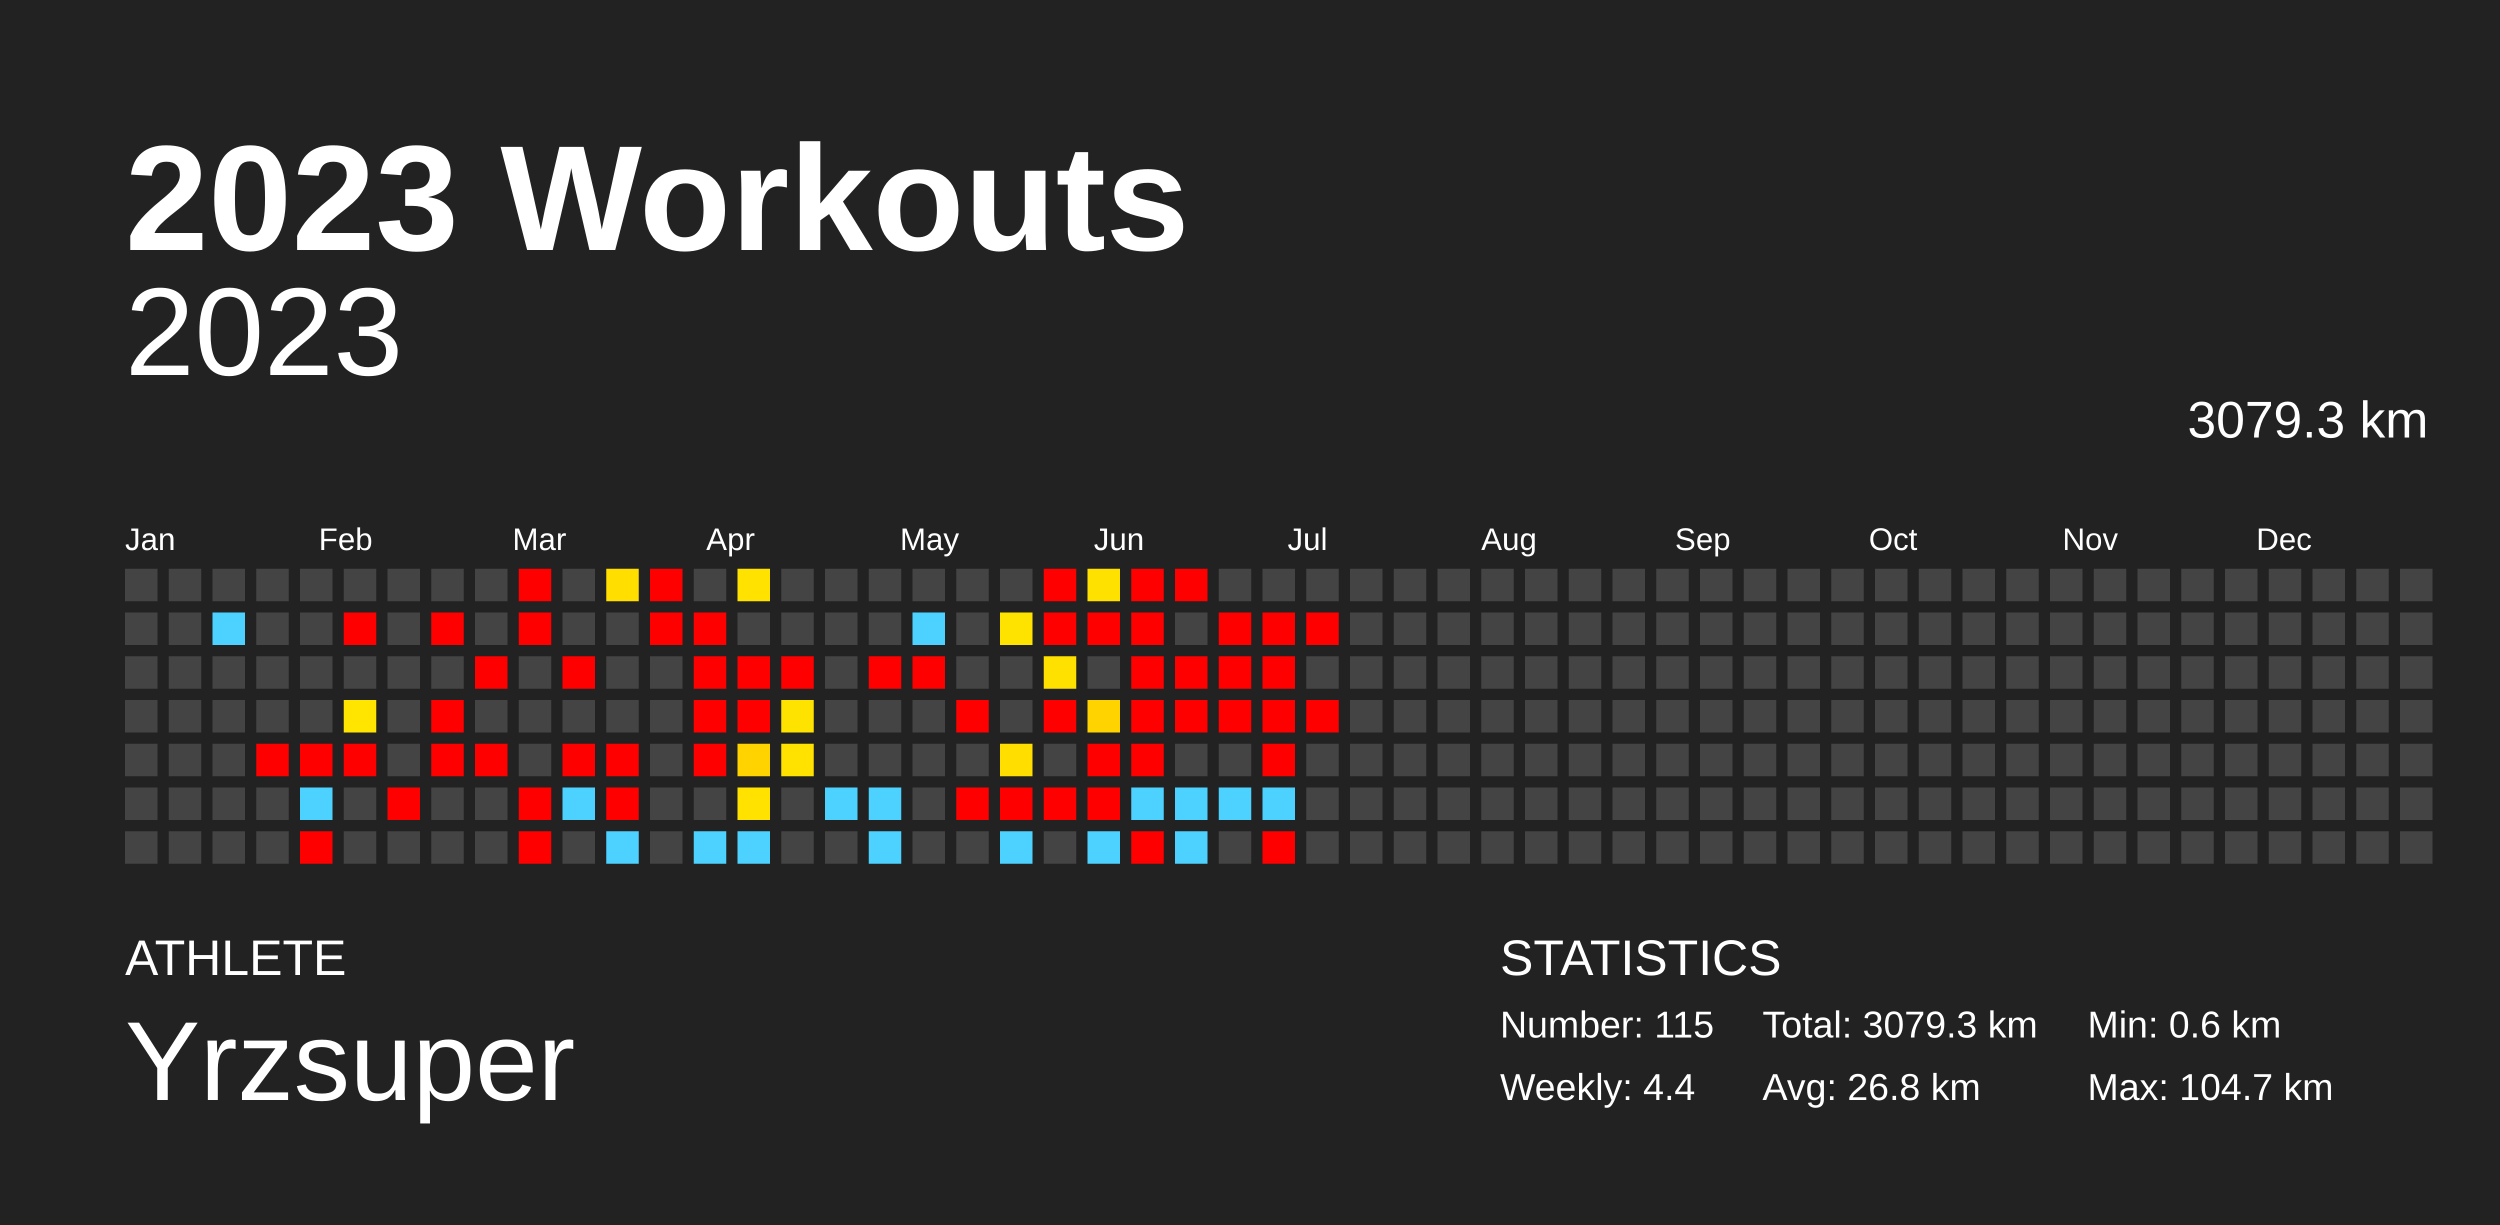
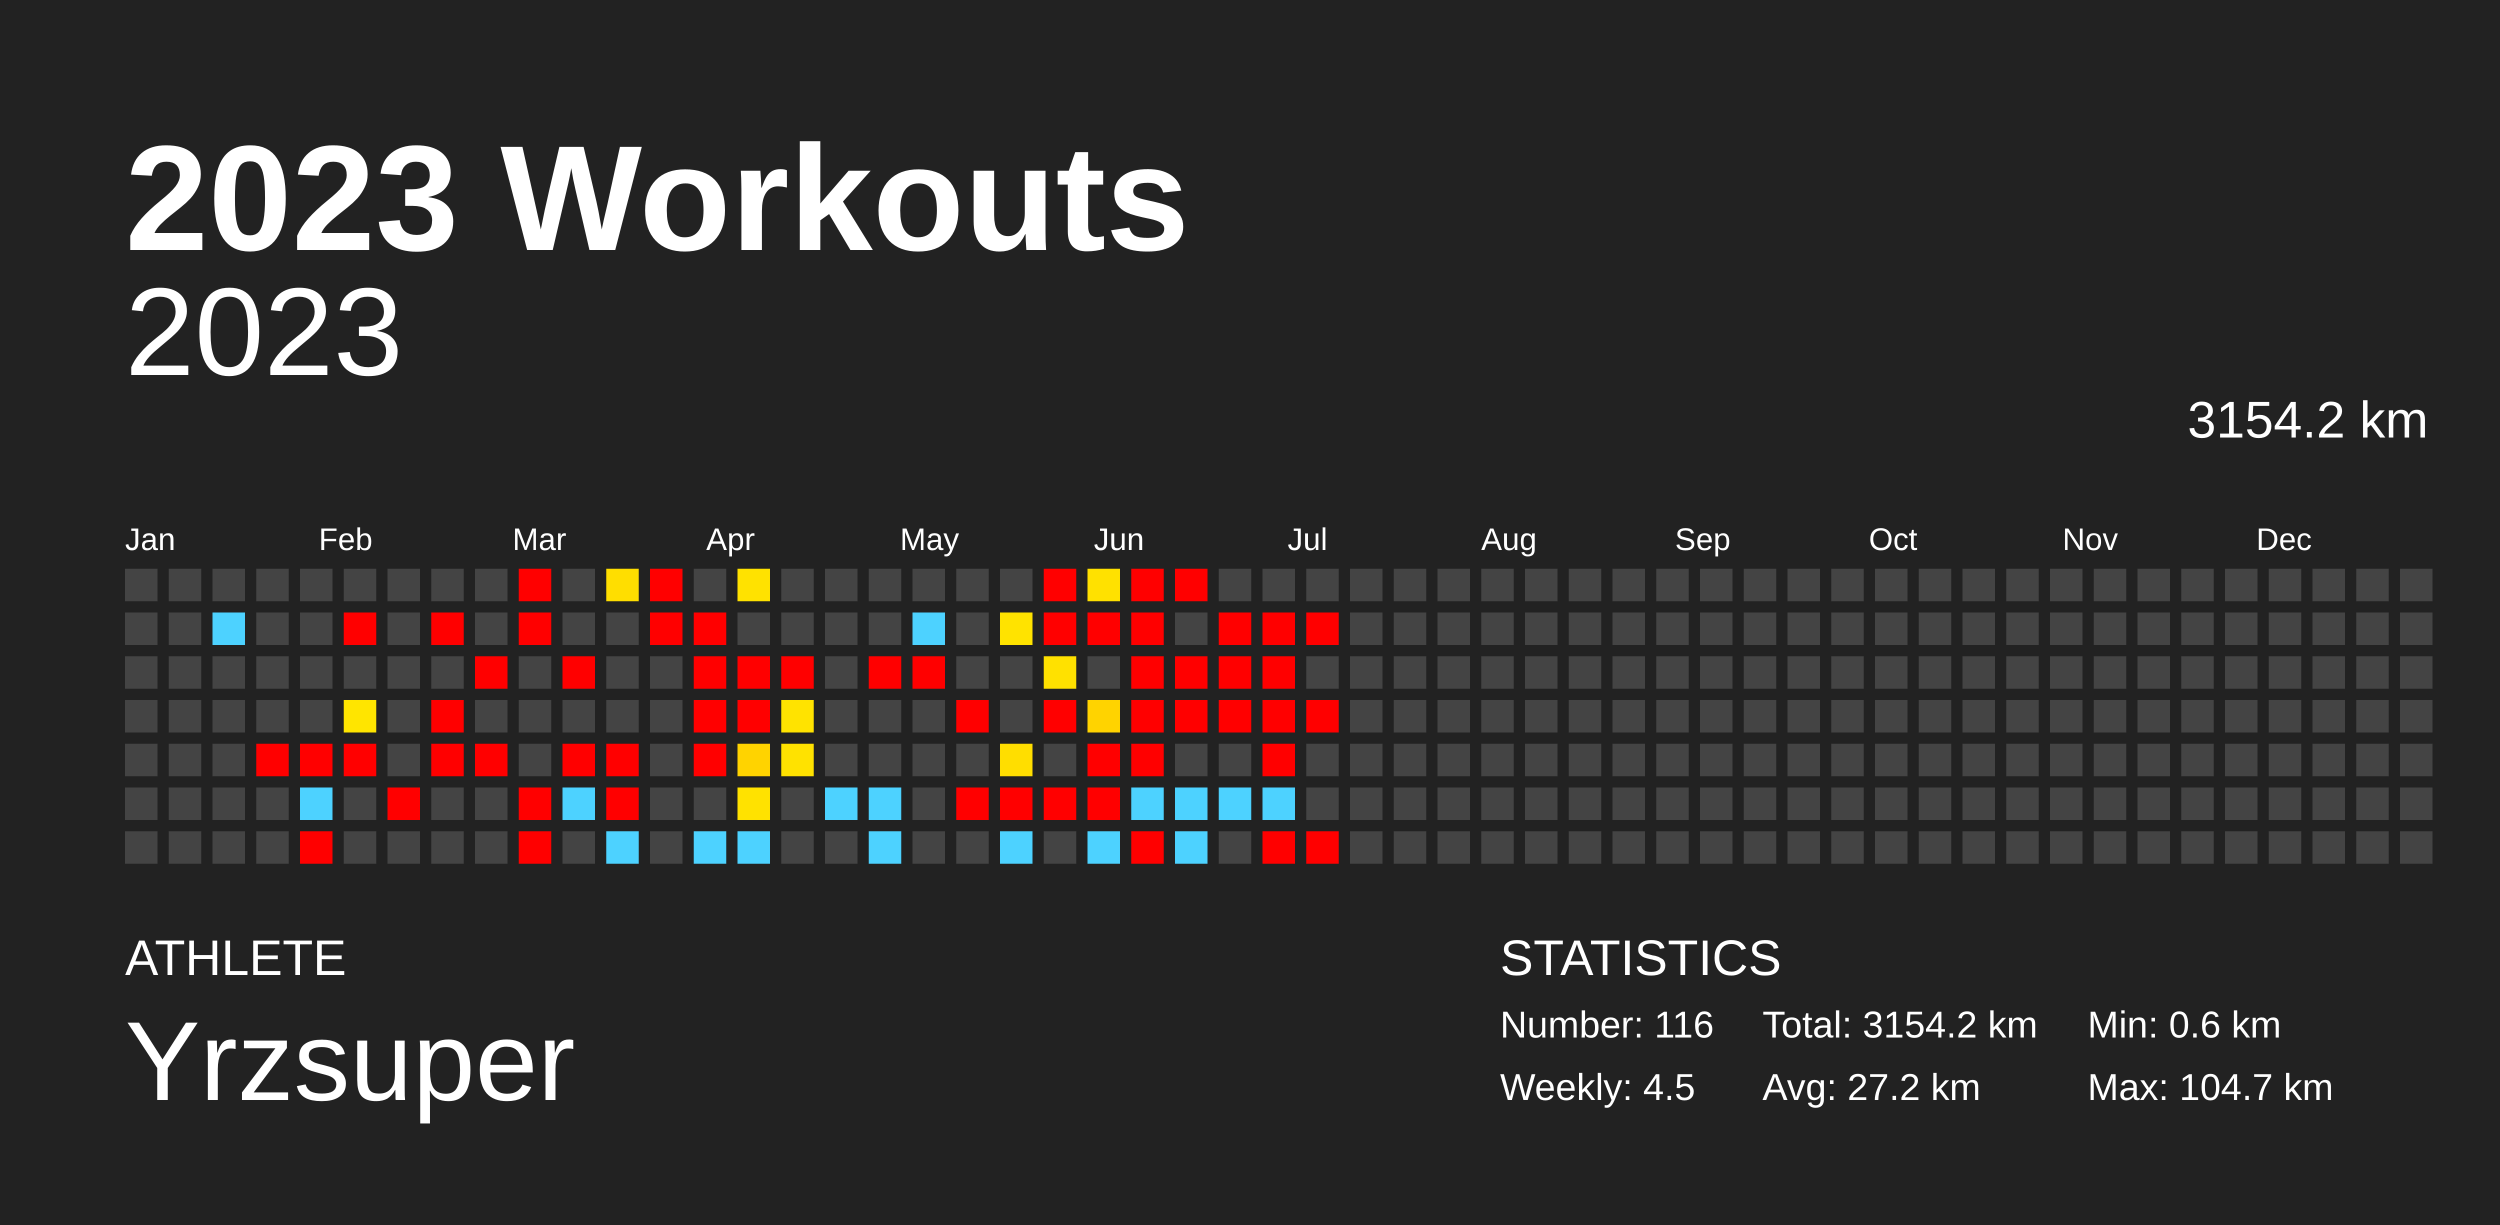
<svg xmlns="http://www.w3.org/2000/svg" baseProfile="full" height="98mm" version="1.1" viewBox="0,0,200,98" width="200mm">
  <defs />
  <rect fill="#222222" height="98" width="200" x="0" y="0" />
  <text fill="#FFFFFF" style="font-size:12px; font-family:Arial; font-weight:bold;" x="10" y="20">2023 Workouts</text>
  <text fill="#FFFFFF" style="font-size:4px; font-family:Arial" x="10" y="78">ATHLETE</text>
  <text fill="#FFFFFF" style="font-size:9px; font-family:Arial" x="10" y="88">Yrzsuper</text>
  <text fill="#FFFFFF" style="font-size:4px; font-family:Arial" x="120" y="78">STATISTICS</text>
-   <text fill="#FFFFFF" style="font-size:3px; font-family:Arial" x="120" y="83">Number: 115</text>
-   <text fill="#FFFFFF" style="font-size:3px; font-family:Arial" x="120" y="88">Weekly: 4.4</text>
-   <text fill="#FFFFFF" style="font-size:3px; font-family:Arial" x="141" y="83">Total: 3079.3 km</text>
-   <text fill="#FFFFFF" style="font-size:3px; font-family:Arial" x="141" y="88">Avg: 26.8 km</text>
+   <text fill="#FFFFFF" style="font-size:3px; font-family:Arial" x="120" y="83">Number: 116</text>
+   <text fill="#FFFFFF" style="font-size:3px; font-family:Arial" x="120" y="88">Weekly: 4.5</text>
+   <text fill="#FFFFFF" style="font-size:3px; font-family:Arial" x="141" y="83">Total: 3154.2 km</text>
+   <text fill="#FFFFFF" style="font-size:3px; font-family:Arial" x="141" y="88">Avg: 27.2 km</text>
  <text fill="#FFFFFF" style="font-size:3px; font-family:Arial" x="167" y="83">Min: 0.6 km</text>
  <text fill="#FFFFFF" style="font-size:3px; font-family:Arial" x="167" y="88">Max: 104.7 km</text>
  <text alignment-baseline="hanging" fill="#FFFFFF" style="font-size:10.0px; font-family:Arial;" x="10" y="30">2023</text>
-   <text alignment-baseline="hanging" fill="#FFFFFF" style="font-size:4.125px; font-family:Arial;" x="175" y="35">3079.3 km</text>
+   <text alignment-baseline="hanging" fill="#FFFFFF" style="font-size:4.125px; font-family:Arial;" x="175" y="35">3154.2 km</text>
  <text fill="#FFFFFF" style="font-size:2.5px; font-family:Arial" x="10.0" y="44">Jan</text>
  <text fill="#FFFFFF" style="font-size:2.5px; font-family:Arial" x="25.5" y="44">Feb</text>
  <text fill="#FFFFFF" style="font-size:2.5px; font-family:Arial" x="41.0" y="44">Mar</text>
  <text fill="#FFFFFF" style="font-size:2.5px; font-family:Arial" x="56.5" y="44">Apr</text>
  <text fill="#FFFFFF" style="font-size:2.5px; font-family:Arial" x="72.0" y="44">May</text>
  <text fill="#FFFFFF" style="font-size:2.5px; font-family:Arial" x="87.5" y="44">Jun</text>
  <text fill="#FFFFFF" style="font-size:2.5px; font-family:Arial" x="103.0" y="44">Jul</text>
  <text fill="#FFFFFF" style="font-size:2.5px; font-family:Arial" x="118.5" y="44">Aug</text>
  <text fill="#FFFFFF" style="font-size:2.5px; font-family:Arial" x="134.0" y="44">Sep</text>
  <text fill="#FFFFFF" style="font-size:2.5px; font-family:Arial" x="149.5" y="44">Oct</text>
  <text fill="#FFFFFF" style="font-size:2.5px; font-family:Arial" x="165.0" y="44">Nov</text>
  <text fill="#FFFFFF" style="font-size:2.5px; font-family:Arial" x="180.5" y="44">Dec</text>
  <rect fill="#444444" height="2.6" width="2.6" x="10.0" y="45.5" />
  <rect fill="#444444" height="2.6" width="2.6" x="10.0" y="49.0" />
  <rect fill="#444444" height="2.6" width="2.6" x="10.0" y="52.5" />
  <rect fill="#444444" height="2.6" width="2.6" x="10.0" y="56.0" />
  <rect fill="#444444" height="2.6" width="2.6" x="10.0" y="59.5" />
  <rect fill="#444444" height="2.6" width="2.6" x="10.0" y="63.0" />
  <rect fill="#444444" height="2.6" width="2.6" x="10.0" y="66.5" />
  <rect fill="#444444" height="2.6" width="2.6" x="13.5" y="45.5" />
  <rect fill="#444444" height="2.6" width="2.6" x="13.5" y="49.0" />
  <rect fill="#444444" height="2.6" width="2.6" x="13.5" y="52.5" />
  <rect fill="#444444" height="2.6" width="2.6" x="13.5" y="56.0" />
  <rect fill="#444444" height="2.6" width="2.6" x="13.5" y="59.5" />
  <rect fill="#444444" height="2.6" width="2.6" x="13.5" y="63.0" />
  <rect fill="#444444" height="2.6" width="2.6" x="13.5" y="66.5" />
  <rect fill="#444444" height="2.6" width="2.6" x="17.0" y="45.5" />
  <rect fill="#4dd2ff" height="2.6" width="2.6" x="17.0" y="49.0" />
  <rect fill="#444444" height="2.6" width="2.6" x="17.0" y="52.5" />
  <rect fill="#444444" height="2.6" width="2.6" x="17.0" y="56.0" />
  <rect fill="#444444" height="2.6" width="2.6" x="17.0" y="59.5" />
  <rect fill="#444444" height="2.6" width="2.6" x="17.0" y="63.0" />
  <rect fill="#444444" height="2.6" width="2.6" x="17.0" y="66.5" />
  <rect fill="#444444" height="2.6" width="2.6" x="20.5" y="45.5" />
  <rect fill="#444444" height="2.6" width="2.6" x="20.5" y="49.0" />
  <rect fill="#444444" height="2.6" width="2.6" x="20.5" y="52.5" />
  <rect fill="#444444" height="2.6" width="2.6" x="20.5" y="56.0" />
  <rect fill="red" height="2.6" width="2.6" x="20.5" y="59.5" />
  <rect fill="#444444" height="2.6" width="2.6" x="20.5" y="63.0" />
  <rect fill="#444444" height="2.6" width="2.6" x="20.5" y="66.5" />
  <rect fill="#444444" height="2.6" width="2.6" x="24.0" y="45.5" />
  <rect fill="#444444" height="2.6" width="2.6" x="24.0" y="49.0" />
  <rect fill="#444444" height="2.6" width="2.6" x="24.0" y="52.5" />
  <rect fill="#444444" height="2.6" width="2.6" x="24.0" y="56.0" />
  <rect fill="red" height="2.6" width="2.6" x="24.0" y="59.5" />
  <rect fill="#4dd2ff" height="2.6" width="2.6" x="24.0" y="63.0" />
  <rect fill="red" height="2.6" width="2.6" x="24.0" y="66.5" />
  <rect fill="#444444" height="2.6" width="2.6" x="27.5" y="45.5" />
  <rect fill="red" height="2.6" width="2.6" x="27.5" y="49.0" />
  <rect fill="#444444" height="2.6" width="2.6" x="27.5" y="52.5" />
  <rect fill="#ffe500" height="2.6" width="2.6" x="27.5" y="56.0" />
  <rect fill="red" height="2.6" width="2.6" x="27.5" y="59.5" />
  <rect fill="#444444" height="2.6" width="2.6" x="27.5" y="63.0" />
  <rect fill="#444444" height="2.6" width="2.6" x="27.5" y="66.5" />
  <rect fill="#444444" height="2.6" width="2.6" x="31.0" y="45.5" />
  <rect fill="#444444" height="2.6" width="2.6" x="31.0" y="49.0" />
  <rect fill="#444444" height="2.6" width="2.6" x="31.0" y="52.5" />
  <rect fill="#444444" height="2.6" width="2.6" x="31.0" y="56.0" />
  <rect fill="#444444" height="2.6" width="2.6" x="31.0" y="59.5" />
  <rect fill="red" height="2.6" width="2.6" x="31.0" y="63.0" />
  <rect fill="#444444" height="2.6" width="2.6" x="31.0" y="66.5" />
  <rect fill="#444444" height="2.6" width="2.6" x="34.5" y="45.5" />
  <rect fill="red" height="2.6" width="2.6" x="34.5" y="49.0" />
  <rect fill="#444444" height="2.6" width="2.6" x="34.5" y="52.5" />
  <rect fill="red" height="2.6" width="2.6" x="34.5" y="56.0" />
  <rect fill="red" height="2.6" width="2.6" x="34.5" y="59.5" />
  <rect fill="#444444" height="2.6" width="2.6" x="34.5" y="63.0" />
  <rect fill="#444444" height="2.6" width="2.6" x="34.5" y="66.5" />
  <rect fill="#444444" height="2.6" width="2.6" x="38.0" y="45.5" />
  <rect fill="#444444" height="2.6" width="2.6" x="38.0" y="49.0" />
  <rect fill="red" height="2.6" width="2.6" x="38.0" y="52.5" />
  <rect fill="#444444" height="2.6" width="2.6" x="38.0" y="56.0" />
  <rect fill="red" height="2.6" width="2.6" x="38.0" y="59.5" />
  <rect fill="#444444" height="2.6" width="2.6" x="38.0" y="63.0" />
  <rect fill="#444444" height="2.6" width="2.6" x="38.0" y="66.5" />
  <rect fill="red" height="2.6" width="2.6" x="41.5" y="45.5" />
  <rect fill="red" height="2.6" width="2.6" x="41.5" y="49.0" />
  <rect fill="#444444" height="2.6" width="2.6" x="41.5" y="52.5" />
  <rect fill="#444444" height="2.6" width="2.6" x="41.5" y="56.0" />
  <rect fill="#444444" height="2.6" width="2.6" x="41.5" y="59.5" />
  <rect fill="red" height="2.6" width="2.6" x="41.5" y="63.0" />
  <rect fill="red" height="2.6" width="2.6" x="41.5" y="66.5" />
  <rect fill="#444444" height="2.6" width="2.6" x="45.0" y="45.5" />
  <rect fill="#444444" height="2.6" width="2.6" x="45.0" y="49.0" />
  <rect fill="red" height="2.6" width="2.6" x="45.0" y="52.5" />
  <rect fill="#444444" height="2.6" width="2.6" x="45.0" y="56.0" />
  <rect fill="red" height="2.6" width="2.6" x="45.0" y="59.5" />
  <rect fill="#4dd2ff" height="2.6" width="2.6" x="45.0" y="63.0" />
  <rect fill="#444444" height="2.6" width="2.6" x="45.0" y="66.5" />
  <rect fill="#ffde00" height="2.6" width="2.6" x="48.5" y="45.5" />
  <rect fill="#444444" height="2.6" width="2.6" x="48.5" y="49.0" />
  <rect fill="#444444" height="2.6" width="2.6" x="48.5" y="52.5" />
  <rect fill="#444444" height="2.6" width="2.6" x="48.5" y="56.0" />
  <rect fill="red" height="2.6" width="2.6" x="48.5" y="59.5" />
  <rect fill="red" height="2.6" width="2.6" x="48.5" y="63.0" />
  <rect fill="#4dd2ff" height="2.6" width="2.6" x="48.5" y="66.5" />
  <rect fill="red" height="2.6" width="2.6" x="52.0" y="45.5" />
  <rect fill="red" height="2.6" width="2.6" x="52.0" y="49.0" />
  <rect fill="#444444" height="2.6" width="2.6" x="52.0" y="52.5" />
  <rect fill="#444444" height="2.6" width="2.6" x="52.0" y="56.0" />
  <rect fill="#444444" height="2.6" width="2.6" x="52.0" y="59.5" />
  <rect fill="#444444" height="2.6" width="2.6" x="52.0" y="63.0" />
  <rect fill="#444444" height="2.6" width="2.6" x="52.0" y="66.5" />
  <rect fill="#444444" height="2.6" width="2.6" x="55.5" y="45.5" />
  <rect fill="red" height="2.6" width="2.6" x="55.5" y="49.0" />
  <rect fill="red" height="2.6" width="2.6" x="55.5" y="52.5" />
  <rect fill="red" height="2.6" width="2.6" x="55.5" y="56.0" />
  <rect fill="red" height="2.6" width="2.6" x="55.5" y="59.5" />
  <rect fill="#444444" height="2.6" width="2.6" x="55.5" y="63.0" />
  <rect fill="#4dd2ff" height="2.6" width="2.6" x="55.5" y="66.5" />
  <rect fill="#ffe200" height="2.6" width="2.6" x="59.0" y="45.5" />
  <rect fill="#444444" height="2.6" width="2.6" x="59.0" y="49.0" />
  <rect fill="red" height="2.6" width="2.6" x="59.0" y="52.5" />
  <rect fill="red" height="2.6" width="2.6" x="59.0" y="56.0" />
  <rect fill="#ffd300" height="2.6" width="2.6" x="59.0" y="59.5" />
  <rect fill="#ffe200" height="2.6" width="2.6" x="59.0" y="63.0" />
  <rect fill="#4dd2ff" height="2.6" width="2.6" x="59.0" y="66.5" />
  <rect fill="#444444" height="2.6" width="2.6" x="62.5" y="45.5" />
  <rect fill="#444444" height="2.6" width="2.6" x="62.5" y="49.0" />
  <rect fill="red" height="2.6" width="2.6" x="62.5" y="52.5" />
  <rect fill="#ffe300" height="2.6" width="2.6" x="62.5" y="56.0" />
  <rect fill="#ffe200" height="2.6" width="2.6" x="62.5" y="59.5" />
  <rect fill="#444444" height="2.6" width="2.6" x="62.5" y="63.0" />
  <rect fill="#444444" height="2.6" width="2.6" x="62.5" y="66.5" />
  <rect fill="#444444" height="2.6" width="2.6" x="66.0" y="45.5" />
  <rect fill="#444444" height="2.6" width="2.6" x="66.0" y="49.0" />
  <rect fill="#444444" height="2.6" width="2.6" x="66.0" y="52.5" />
  <rect fill="#444444" height="2.6" width="2.6" x="66.0" y="56.0" />
  <rect fill="#444444" height="2.6" width="2.6" x="66.0" y="59.5" />
  <rect fill="#4dd2ff" height="2.6" width="2.6" x="66.0" y="63.0" />
  <rect fill="#444444" height="2.6" width="2.6" x="66.0" y="66.5" />
  <rect fill="#444444" height="2.6" width="2.6" x="69.5" y="45.5" />
  <rect fill="#444444" height="2.6" width="2.6" x="69.5" y="49.0" />
  <rect fill="red" height="2.6" width="2.6" x="69.5" y="52.5" />
  <rect fill="#444444" height="2.6" width="2.6" x="69.5" y="56.0" />
  <rect fill="#444444" height="2.6" width="2.6" x="69.5" y="59.5" />
  <rect fill="#4dd2ff" height="2.6" width="2.6" x="69.5" y="63.0" />
  <rect fill="#4dd2ff" height="2.6" width="2.6" x="69.5" y="66.5" />
  <rect fill="#444444" height="2.6" width="2.6" x="73.0" y="45.5" />
  <rect fill="#4dd2ff" height="2.6" width="2.6" x="73.0" y="49.0" />
  <rect fill="red" height="2.6" width="2.6" x="73.0" y="52.5" />
  <rect fill="#444444" height="2.6" width="2.6" x="73.0" y="56.0" />
  <rect fill="#444444" height="2.6" width="2.6" x="73.0" y="59.5" />
  <rect fill="#444444" height="2.6" width="2.6" x="73.0" y="63.0" />
  <rect fill="#444444" height="2.6" width="2.6" x="73.0" y="66.5" />
  <rect fill="#444444" height="2.6" width="2.6" x="76.5" y="45.5" />
  <rect fill="#444444" height="2.6" width="2.6" x="76.5" y="49.0" />
  <rect fill="#444444" height="2.6" width="2.6" x="76.5" y="52.5" />
  <rect fill="red" height="2.6" width="2.6" x="76.5" y="56.0" />
  <rect fill="#444444" height="2.6" width="2.6" x="76.5" y="59.5" />
  <rect fill="red" height="2.6" width="2.6" x="76.5" y="63.0" />
  <rect fill="#444444" height="2.6" width="2.6" x="76.5" y="66.5" />
  <rect fill="#444444" height="2.6" width="2.6" x="80.0" y="45.5" />
  <rect fill="#ffe300" height="2.6" width="2.6" x="80.0" y="49.0" />
  <rect fill="#444444" height="2.6" width="2.6" x="80.0" y="52.5" />
  <rect fill="#444444" height="2.6" width="2.6" x="80.0" y="56.0" />
  <rect fill="#ffde00" height="2.6" width="2.6" x="80.0" y="59.5" />
  <rect fill="red" height="2.6" width="2.6" x="80.0" y="63.0" />
  <rect fill="#4dd2ff" height="2.6" width="2.6" x="80.0" y="66.5" />
  <rect fill="red" height="2.6" width="2.6" x="83.5" y="45.5" />
  <rect fill="red" height="2.6" width="2.6" x="83.5" y="49.0" />
  <rect fill="#ffe100" height="2.6" width="2.6" x="83.5" y="52.5" />
  <rect fill="red" height="2.6" width="2.6" x="83.5" y="56.0" />
  <rect fill="#444444" height="2.6" width="2.6" x="83.5" y="59.5" />
  <rect fill="red" height="2.6" width="2.6" x="83.5" y="63.0" />
  <rect fill="#444444" height="2.6" width="2.6" x="83.5" y="66.5" />
  <rect fill="#ffe100" height="2.6" width="2.6" x="87.0" y="45.5" />
  <rect fill="red" height="2.6" width="2.6" x="87.0" y="49.0" />
  <rect fill="#444444" height="2.6" width="2.6" x="87.0" y="52.5" />
  <rect fill="#ffd300" height="2.6" width="2.6" x="87.0" y="56.0" />
  <rect fill="red" height="2.6" width="2.6" x="87.0" y="59.5" />
  <rect fill="red" height="2.6" width="2.6" x="87.0" y="63.0" />
  <rect fill="#4dd2ff" height="2.6" width="2.6" x="87.0" y="66.5" />
  <rect fill="red" height="2.6" width="2.6" x="90.5" y="45.5" />
  <rect fill="red" height="2.6" width="2.6" x="90.5" y="49.0" />
  <rect fill="red" height="2.6" width="2.6" x="90.5" y="52.5" />
  <rect fill="red" height="2.6" width="2.6" x="90.5" y="56.0" />
  <rect fill="red" height="2.6" width="2.6" x="90.5" y="59.5" />
  <rect fill="#4dd2ff" height="2.6" width="2.6" x="90.5" y="63.0" />
  <rect fill="red" height="2.6" width="2.6" x="90.5" y="66.5" />
  <rect fill="red" height="2.6" width="2.6" x="94.0" y="45.5" />
  <rect fill="#444444" height="2.6" width="2.6" x="94.0" y="49.0" />
  <rect fill="red" height="2.6" width="2.6" x="94.0" y="52.5" />
  <rect fill="red" height="2.6" width="2.6" x="94.0" y="56.0" />
  <rect fill="#444444" height="2.6" width="2.6" x="94.0" y="59.5" />
  <rect fill="#4dd2ff" height="2.6" width="2.6" x="94.0" y="63.0" />
  <rect fill="#4dd2ff" height="2.6" width="2.6" x="94.0" y="66.5" />
  <rect fill="#444444" height="2.6" width="2.6" x="97.5" y="45.5" />
  <rect fill="red" height="2.6" width="2.6" x="97.5" y="49.0" />
  <rect fill="red" height="2.6" width="2.6" x="97.5" y="52.5" />
  <rect fill="red" height="2.6" width="2.6" x="97.5" y="56.0" />
  <rect fill="#444444" height="2.6" width="2.6" x="97.5" y="59.5" />
  <rect fill="#4dd2ff" height="2.6" width="2.6" x="97.5" y="63.0" />
  <rect fill="#444444" height="2.6" width="2.6" x="97.5" y="66.5" />
  <rect fill="#444444" height="2.6" width="2.6" x="101.0" y="45.5" />
  <rect fill="red" height="2.6" width="2.6" x="101.0" y="49.0" />
  <rect fill="red" height="2.6" width="2.6" x="101.0" y="52.5" />
  <rect fill="red" height="2.6" width="2.6" x="101.0" y="56.0" />
  <rect fill="red" height="2.6" width="2.6" x="101.0" y="59.5" />
  <rect fill="#4dd2ff" height="2.6" width="2.6" x="101.0" y="63.0" />
  <rect fill="red" height="2.6" width="2.6" x="101.0" y="66.5" />
  <rect fill="#444444" height="2.6" width="2.6" x="104.5" y="45.5" />
  <rect fill="red" height="2.6" width="2.6" x="104.5" y="49.0" />
  <rect fill="#444444" height="2.6" width="2.6" x="104.5" y="52.5" />
  <rect fill="red" height="2.6" width="2.6" x="104.5" y="56.0" />
  <rect fill="#444444" height="2.6" width="2.6" x="104.5" y="59.5" />
  <rect fill="#444444" height="2.6" width="2.6" x="104.5" y="63.0" />
-   <rect fill="#444444" height="2.6" width="2.6" x="104.5" y="66.5" />
+   <rect fill="red" height="2.6" width="2.6" x="104.5" y="66.5" />
  <rect fill="#444444" height="2.6" width="2.6" x="108.0" y="45.5" />
  <rect fill="#444444" height="2.6" width="2.6" x="108.0" y="49.0" />
  <rect fill="#444444" height="2.6" width="2.6" x="108.0" y="52.5" />
  <rect fill="#444444" height="2.6" width="2.6" x="108.0" y="56.0" />
  <rect fill="#444444" height="2.6" width="2.6" x="108.0" y="59.5" />
  <rect fill="#444444" height="2.6" width="2.6" x="108.0" y="63.0" />
  <rect fill="#444444" height="2.6" width="2.6" x="108.0" y="66.5" />
  <rect fill="#444444" height="2.6" width="2.6" x="111.5" y="45.5" />
  <rect fill="#444444" height="2.6" width="2.6" x="111.5" y="49.0" />
  <rect fill="#444444" height="2.6" width="2.6" x="111.5" y="52.5" />
  <rect fill="#444444" height="2.6" width="2.6" x="111.5" y="56.0" />
  <rect fill="#444444" height="2.6" width="2.6" x="111.5" y="59.5" />
  <rect fill="#444444" height="2.6" width="2.6" x="111.5" y="63.0" />
  <rect fill="#444444" height="2.6" width="2.6" x="111.5" y="66.5" />
  <rect fill="#444444" height="2.6" width="2.6" x="115.0" y="45.5" />
  <rect fill="#444444" height="2.6" width="2.6" x="115.0" y="49.0" />
  <rect fill="#444444" height="2.6" width="2.6" x="115.0" y="52.5" />
  <rect fill="#444444" height="2.6" width="2.6" x="115.0" y="56.0" />
  <rect fill="#444444" height="2.6" width="2.6" x="115.0" y="59.5" />
  <rect fill="#444444" height="2.6" width="2.6" x="115.0" y="63.0" />
  <rect fill="#444444" height="2.6" width="2.6" x="115.0" y="66.5" />
  <rect fill="#444444" height="2.6" width="2.6" x="118.5" y="45.5" />
  <rect fill="#444444" height="2.6" width="2.6" x="118.5" y="49.0" />
  <rect fill="#444444" height="2.6" width="2.6" x="118.5" y="52.5" />
  <rect fill="#444444" height="2.6" width="2.6" x="118.5" y="56.0" />
  <rect fill="#444444" height="2.6" width="2.6" x="118.5" y="59.5" />
  <rect fill="#444444" height="2.6" width="2.6" x="118.5" y="63.0" />
  <rect fill="#444444" height="2.6" width="2.6" x="118.5" y="66.5" />
  <rect fill="#444444" height="2.6" width="2.6" x="122.0" y="45.5" />
  <rect fill="#444444" height="2.6" width="2.6" x="122.0" y="49.0" />
  <rect fill="#444444" height="2.6" width="2.6" x="122.0" y="52.5" />
  <rect fill="#444444" height="2.6" width="2.6" x="122.0" y="56.0" />
  <rect fill="#444444" height="2.6" width="2.6" x="122.0" y="59.5" />
  <rect fill="#444444" height="2.6" width="2.6" x="122.0" y="63.0" />
  <rect fill="#444444" height="2.6" width="2.6" x="122.0" y="66.5" />
  <rect fill="#444444" height="2.6" width="2.6" x="125.5" y="45.5" />
  <rect fill="#444444" height="2.6" width="2.6" x="125.5" y="49.0" />
  <rect fill="#444444" height="2.6" width="2.6" x="125.5" y="52.5" />
  <rect fill="#444444" height="2.6" width="2.6" x="125.5" y="56.0" />
  <rect fill="#444444" height="2.6" width="2.6" x="125.5" y="59.5" />
  <rect fill="#444444" height="2.6" width="2.6" x="125.5" y="63.0" />
  <rect fill="#444444" height="2.6" width="2.6" x="125.5" y="66.5" />
  <rect fill="#444444" height="2.6" width="2.6" x="129.0" y="45.5" />
  <rect fill="#444444" height="2.6" width="2.6" x="129.0" y="49.0" />
  <rect fill="#444444" height="2.6" width="2.6" x="129.0" y="52.5" />
  <rect fill="#444444" height="2.6" width="2.6" x="129.0" y="56.0" />
  <rect fill="#444444" height="2.6" width="2.6" x="129.0" y="59.5" />
  <rect fill="#444444" height="2.6" width="2.6" x="129.0" y="63.0" />
  <rect fill="#444444" height="2.6" width="2.6" x="129.0" y="66.5" />
  <rect fill="#444444" height="2.6" width="2.6" x="132.5" y="45.5" />
  <rect fill="#444444" height="2.6" width="2.6" x="132.5" y="49.0" />
  <rect fill="#444444" height="2.6" width="2.6" x="132.5" y="52.5" />
  <rect fill="#444444" height="2.6" width="2.6" x="132.5" y="56.0" />
  <rect fill="#444444" height="2.6" width="2.6" x="132.5" y="59.5" />
  <rect fill="#444444" height="2.6" width="2.6" x="132.5" y="63.0" />
  <rect fill="#444444" height="2.6" width="2.6" x="132.5" y="66.5" />
  <rect fill="#444444" height="2.6" width="2.6" x="136.0" y="45.5" />
  <rect fill="#444444" height="2.6" width="2.6" x="136.0" y="49.0" />
  <rect fill="#444444" height="2.6" width="2.6" x="136.0" y="52.5" />
  <rect fill="#444444" height="2.6" width="2.6" x="136.0" y="56.0" />
  <rect fill="#444444" height="2.6" width="2.6" x="136.0" y="59.5" />
  <rect fill="#444444" height="2.6" width="2.6" x="136.0" y="63.0" />
  <rect fill="#444444" height="2.6" width="2.6" x="136.0" y="66.5" />
  <rect fill="#444444" height="2.6" width="2.6" x="139.5" y="45.5" />
  <rect fill="#444444" height="2.6" width="2.6" x="139.5" y="49.0" />
  <rect fill="#444444" height="2.6" width="2.6" x="139.5" y="52.5" />
  <rect fill="#444444" height="2.6" width="2.6" x="139.5" y="56.0" />
  <rect fill="#444444" height="2.6" width="2.6" x="139.5" y="59.5" />
  <rect fill="#444444" height="2.6" width="2.6" x="139.5" y="63.0" />
  <rect fill="#444444" height="2.6" width="2.6" x="139.5" y="66.5" />
  <rect fill="#444444" height="2.6" width="2.6" x="143.0" y="45.5" />
  <rect fill="#444444" height="2.6" width="2.6" x="143.0" y="49.0" />
  <rect fill="#444444" height="2.6" width="2.6" x="143.0" y="52.5" />
  <rect fill="#444444" height="2.6" width="2.6" x="143.0" y="56.0" />
  <rect fill="#444444" height="2.6" width="2.6" x="143.0" y="59.5" />
  <rect fill="#444444" height="2.6" width="2.6" x="143.0" y="63.0" />
  <rect fill="#444444" height="2.6" width="2.6" x="143.0" y="66.5" />
  <rect fill="#444444" height="2.6" width="2.6" x="146.5" y="45.5" />
  <rect fill="#444444" height="2.6" width="2.6" x="146.5" y="49.0" />
  <rect fill="#444444" height="2.6" width="2.6" x="146.5" y="52.5" />
  <rect fill="#444444" height="2.6" width="2.6" x="146.5" y="56.0" />
  <rect fill="#444444" height="2.6" width="2.6" x="146.5" y="59.5" />
  <rect fill="#444444" height="2.6" width="2.6" x="146.5" y="63.0" />
  <rect fill="#444444" height="2.6" width="2.6" x="146.5" y="66.5" />
  <rect fill="#444444" height="2.6" width="2.6" x="150.0" y="45.5" />
  <rect fill="#444444" height="2.6" width="2.6" x="150.0" y="49.0" />
  <rect fill="#444444" height="2.6" width="2.6" x="150.0" y="52.5" />
  <rect fill="#444444" height="2.6" width="2.6" x="150.0" y="56.0" />
  <rect fill="#444444" height="2.6" width="2.6" x="150.0" y="59.5" />
  <rect fill="#444444" height="2.6" width="2.6" x="150.0" y="63.0" />
  <rect fill="#444444" height="2.6" width="2.6" x="150.0" y="66.5" />
  <rect fill="#444444" height="2.6" width="2.6" x="153.5" y="45.5" />
  <rect fill="#444444" height="2.6" width="2.6" x="153.5" y="49.0" />
  <rect fill="#444444" height="2.6" width="2.6" x="153.5" y="52.5" />
  <rect fill="#444444" height="2.6" width="2.6" x="153.5" y="56.0" />
  <rect fill="#444444" height="2.6" width="2.6" x="153.5" y="59.5" />
  <rect fill="#444444" height="2.6" width="2.6" x="153.5" y="63.0" />
  <rect fill="#444444" height="2.6" width="2.6" x="153.5" y="66.5" />
  <rect fill="#444444" height="2.6" width="2.6" x="157.0" y="45.5" />
  <rect fill="#444444" height="2.6" width="2.6" x="157.0" y="49.0" />
  <rect fill="#444444" height="2.6" width="2.6" x="157.0" y="52.5" />
  <rect fill="#444444" height="2.6" width="2.6" x="157.0" y="56.0" />
  <rect fill="#444444" height="2.6" width="2.6" x="157.0" y="59.5" />
  <rect fill="#444444" height="2.6" width="2.6" x="157.0" y="63.0" />
  <rect fill="#444444" height="2.6" width="2.6" x="157.0" y="66.5" />
  <rect fill="#444444" height="2.6" width="2.6" x="160.5" y="45.5" />
  <rect fill="#444444" height="2.6" width="2.6" x="160.5" y="49.0" />
  <rect fill="#444444" height="2.6" width="2.6" x="160.5" y="52.5" />
  <rect fill="#444444" height="2.6" width="2.6" x="160.5" y="56.0" />
  <rect fill="#444444" height="2.6" width="2.6" x="160.5" y="59.5" />
  <rect fill="#444444" height="2.6" width="2.6" x="160.5" y="63.0" />
  <rect fill="#444444" height="2.6" width="2.6" x="160.5" y="66.5" />
  <rect fill="#444444" height="2.6" width="2.6" x="164.0" y="45.5" />
  <rect fill="#444444" height="2.6" width="2.6" x="164.0" y="49.0" />
  <rect fill="#444444" height="2.6" width="2.6" x="164.0" y="52.5" />
  <rect fill="#444444" height="2.6" width="2.6" x="164.0" y="56.0" />
  <rect fill="#444444" height="2.6" width="2.6" x="164.0" y="59.5" />
  <rect fill="#444444" height="2.6" width="2.6" x="164.0" y="63.0" />
  <rect fill="#444444" height="2.6" width="2.6" x="164.0" y="66.5" />
  <rect fill="#444444" height="2.6" width="2.6" x="167.5" y="45.5" />
  <rect fill="#444444" height="2.6" width="2.6" x="167.5" y="49.0" />
  <rect fill="#444444" height="2.6" width="2.6" x="167.5" y="52.5" />
  <rect fill="#444444" height="2.6" width="2.6" x="167.5" y="56.0" />
  <rect fill="#444444" height="2.6" width="2.6" x="167.5" y="59.5" />
  <rect fill="#444444" height="2.6" width="2.6" x="167.5" y="63.0" />
  <rect fill="#444444" height="2.6" width="2.6" x="167.5" y="66.5" />
  <rect fill="#444444" height="2.6" width="2.6" x="171.0" y="45.5" />
  <rect fill="#444444" height="2.6" width="2.6" x="171.0" y="49.0" />
  <rect fill="#444444" height="2.6" width="2.6" x="171.0" y="52.5" />
  <rect fill="#444444" height="2.6" width="2.6" x="171.0" y="56.0" />
  <rect fill="#444444" height="2.6" width="2.6" x="171.0" y="59.5" />
  <rect fill="#444444" height="2.6" width="2.6" x="171.0" y="63.0" />
  <rect fill="#444444" height="2.6" width="2.6" x="171.0" y="66.5" />
  <rect fill="#444444" height="2.6" width="2.6" x="174.5" y="45.5" />
  <rect fill="#444444" height="2.6" width="2.6" x="174.5" y="49.0" />
  <rect fill="#444444" height="2.6" width="2.6" x="174.5" y="52.5" />
  <rect fill="#444444" height="2.6" width="2.6" x="174.5" y="56.0" />
  <rect fill="#444444" height="2.6" width="2.6" x="174.5" y="59.5" />
  <rect fill="#444444" height="2.6" width="2.6" x="174.5" y="63.0" />
  <rect fill="#444444" height="2.6" width="2.6" x="174.5" y="66.5" />
  <rect fill="#444444" height="2.6" width="2.6" x="178.0" y="45.5" />
  <rect fill="#444444" height="2.6" width="2.6" x="178.0" y="49.0" />
  <rect fill="#444444" height="2.6" width="2.6" x="178.0" y="52.5" />
  <rect fill="#444444" height="2.6" width="2.6" x="178.0" y="56.0" />
  <rect fill="#444444" height="2.6" width="2.6" x="178.0" y="59.5" />
  <rect fill="#444444" height="2.6" width="2.6" x="178.0" y="63.0" />
  <rect fill="#444444" height="2.6" width="2.6" x="178.0" y="66.5" />
  <rect fill="#444444" height="2.6" width="2.6" x="181.5" y="45.5" />
  <rect fill="#444444" height="2.6" width="2.6" x="181.5" y="49.0" />
  <rect fill="#444444" height="2.6" width="2.6" x="181.5" y="52.5" />
  <rect fill="#444444" height="2.6" width="2.6" x="181.5" y="56.0" />
  <rect fill="#444444" height="2.6" width="2.6" x="181.5" y="59.5" />
  <rect fill="#444444" height="2.6" width="2.6" x="181.5" y="63.0" />
  <rect fill="#444444" height="2.6" width="2.6" x="181.5" y="66.5" />
  <rect fill="#444444" height="2.6" width="2.6" x="185.0" y="45.5" />
  <rect fill="#444444" height="2.6" width="2.6" x="185.0" y="49.0" />
  <rect fill="#444444" height="2.6" width="2.6" x="185.0" y="52.5" />
  <rect fill="#444444" height="2.6" width="2.6" x="185.0" y="56.0" />
  <rect fill="#444444" height="2.6" width="2.6" x="185.0" y="59.5" />
  <rect fill="#444444" height="2.6" width="2.6" x="185.0" y="63.0" />
  <rect fill="#444444" height="2.6" width="2.6" x="185.0" y="66.5" />
  <rect fill="#444444" height="2.6" width="2.6" x="188.5" y="45.5" />
  <rect fill="#444444" height="2.6" width="2.6" x="188.5" y="49.0" />
  <rect fill="#444444" height="2.6" width="2.6" x="188.5" y="52.5" />
  <rect fill="#444444" height="2.6" width="2.6" x="188.5" y="56.0" />
  <rect fill="#444444" height="2.6" width="2.6" x="188.5" y="59.5" />
  <rect fill="#444444" height="2.6" width="2.6" x="188.5" y="63.0" />
  <rect fill="#444444" height="2.6" width="2.6" x="188.5" y="66.5" />
  <rect fill="#444444" height="2.6" width="2.6" x="192.0" y="45.5" />
  <rect fill="#444444" height="2.6" width="2.6" x="192.0" y="49.0" />
  <rect fill="#444444" height="2.6" width="2.6" x="192.0" y="52.5" />
  <rect fill="#444444" height="2.6" width="2.6" x="192.0" y="56.0" />
  <rect fill="#444444" height="2.6" width="2.6" x="192.0" y="59.5" />
  <rect fill="#444444" height="2.6" width="2.6" x="192.0" y="63.0" />
  <rect fill="#444444" height="2.6" width="2.6" x="192.0" y="66.5" />
</svg>
